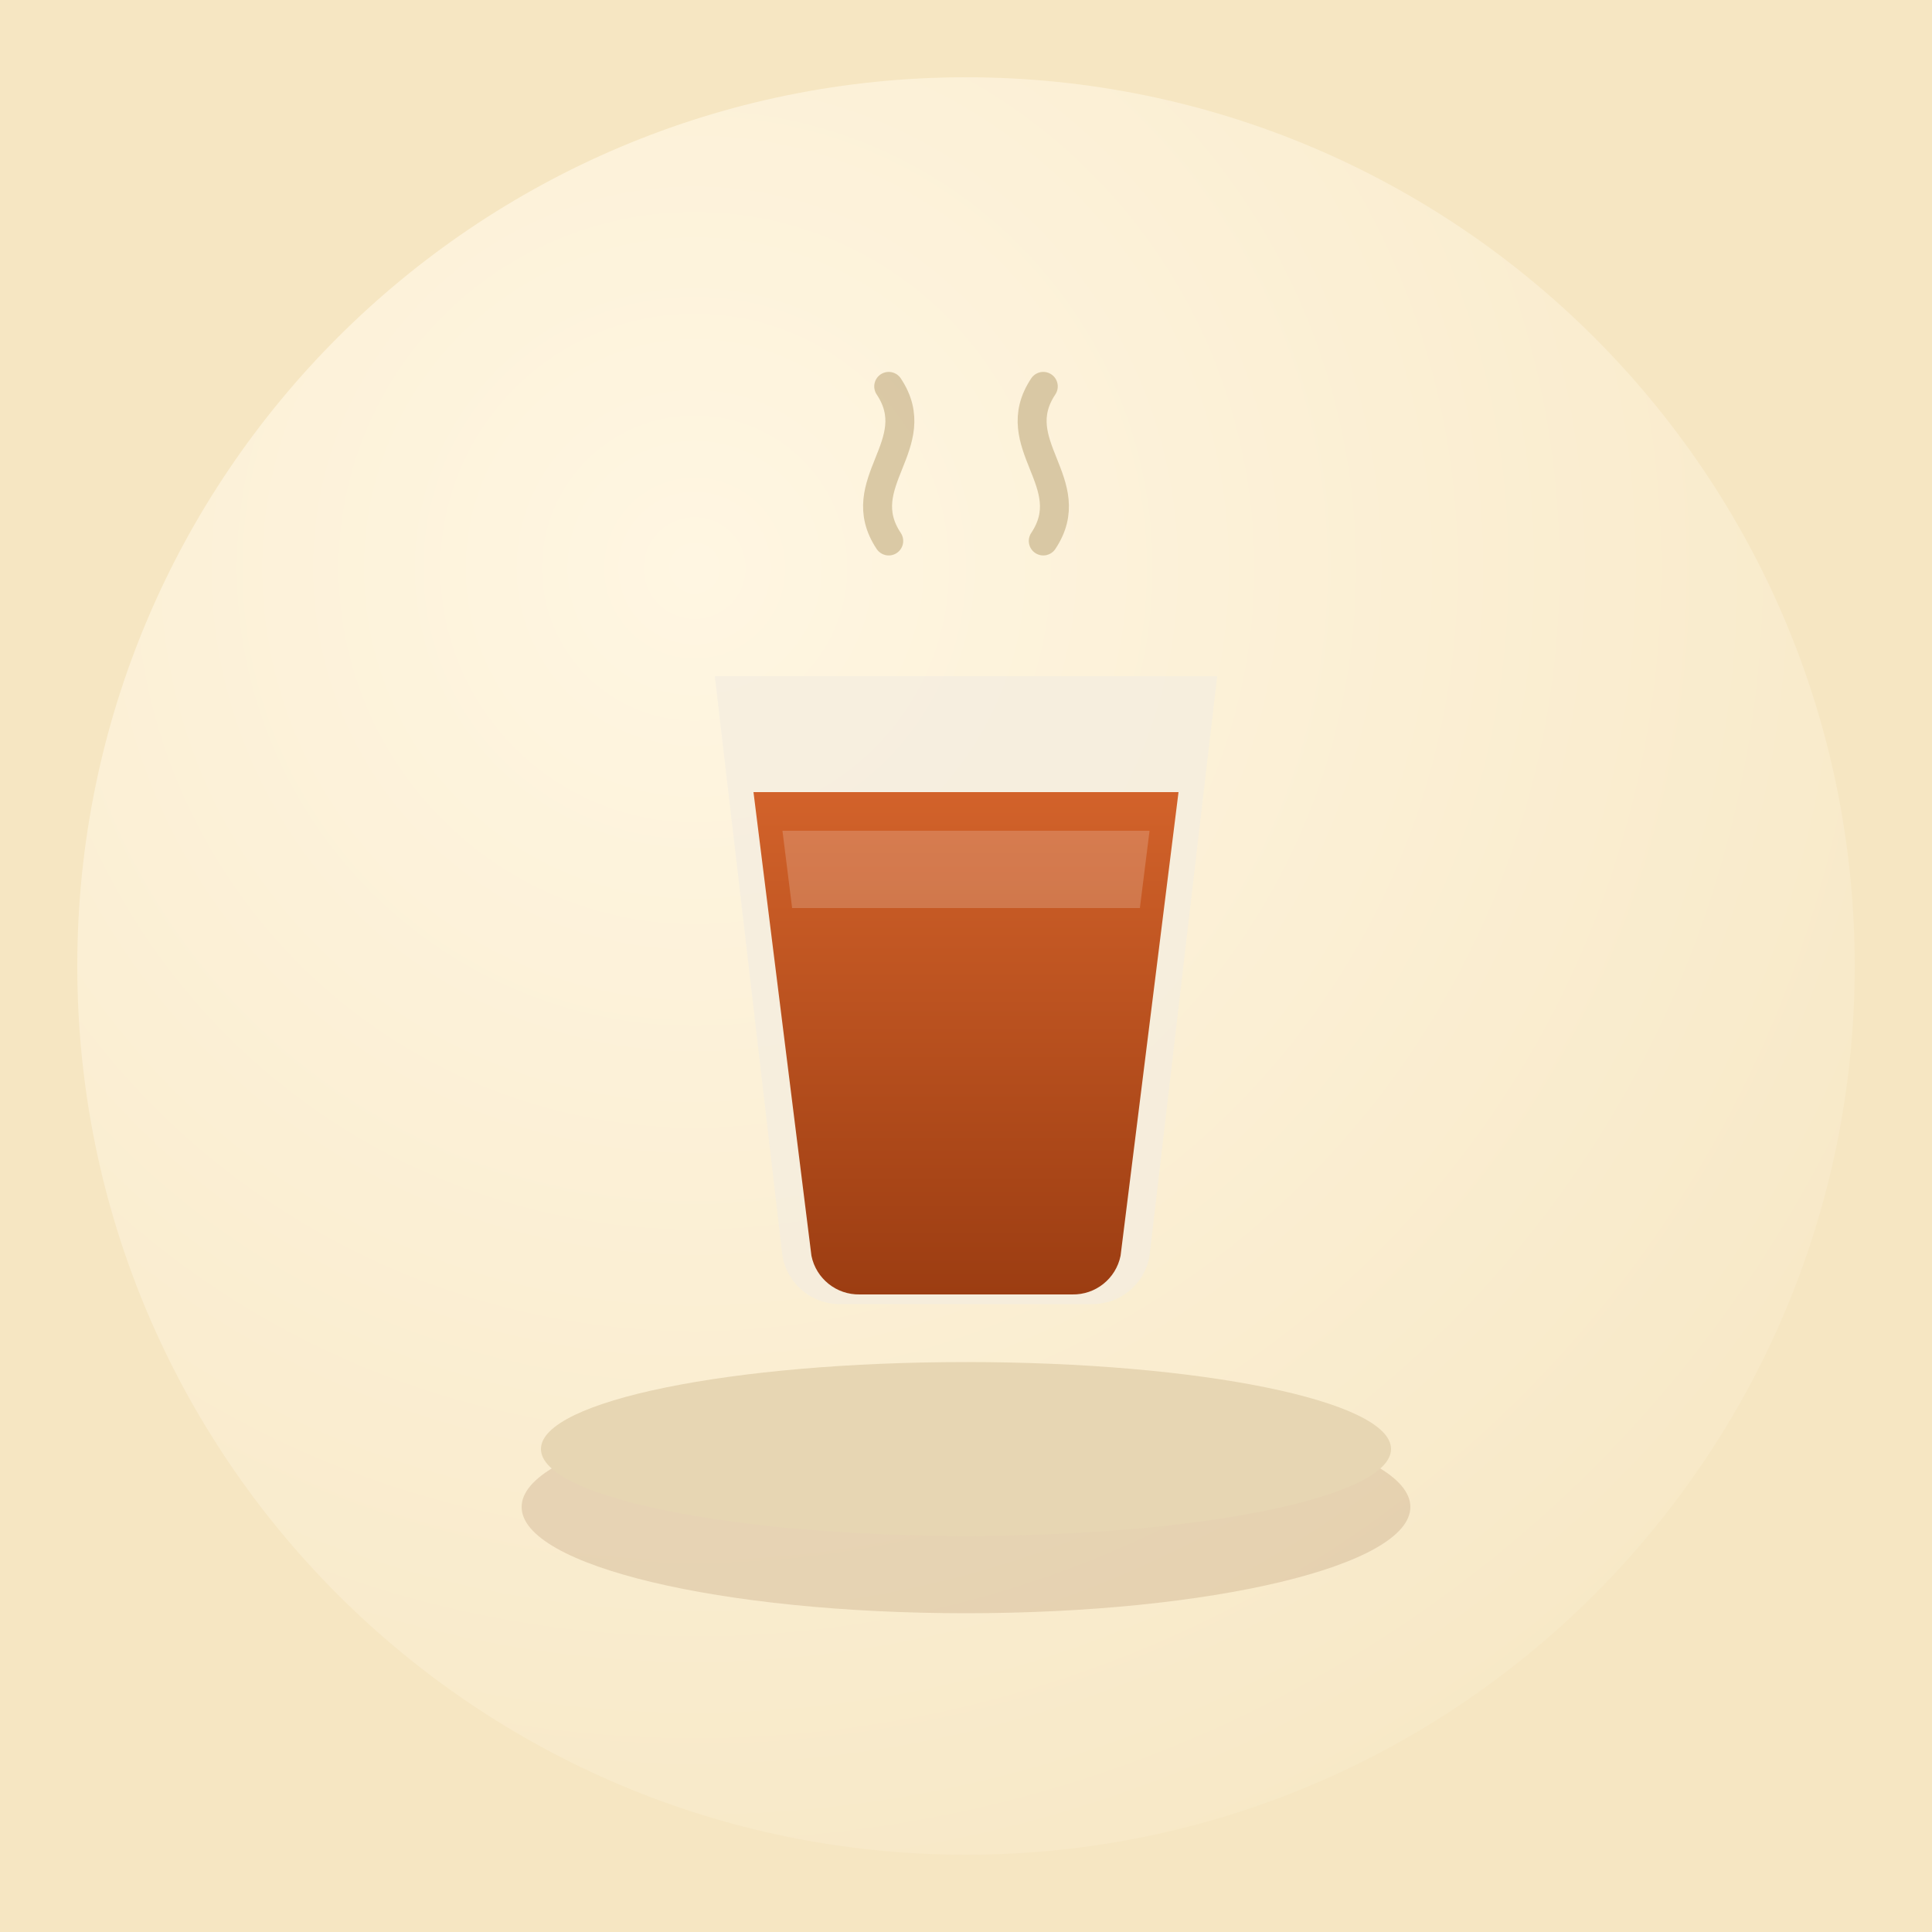
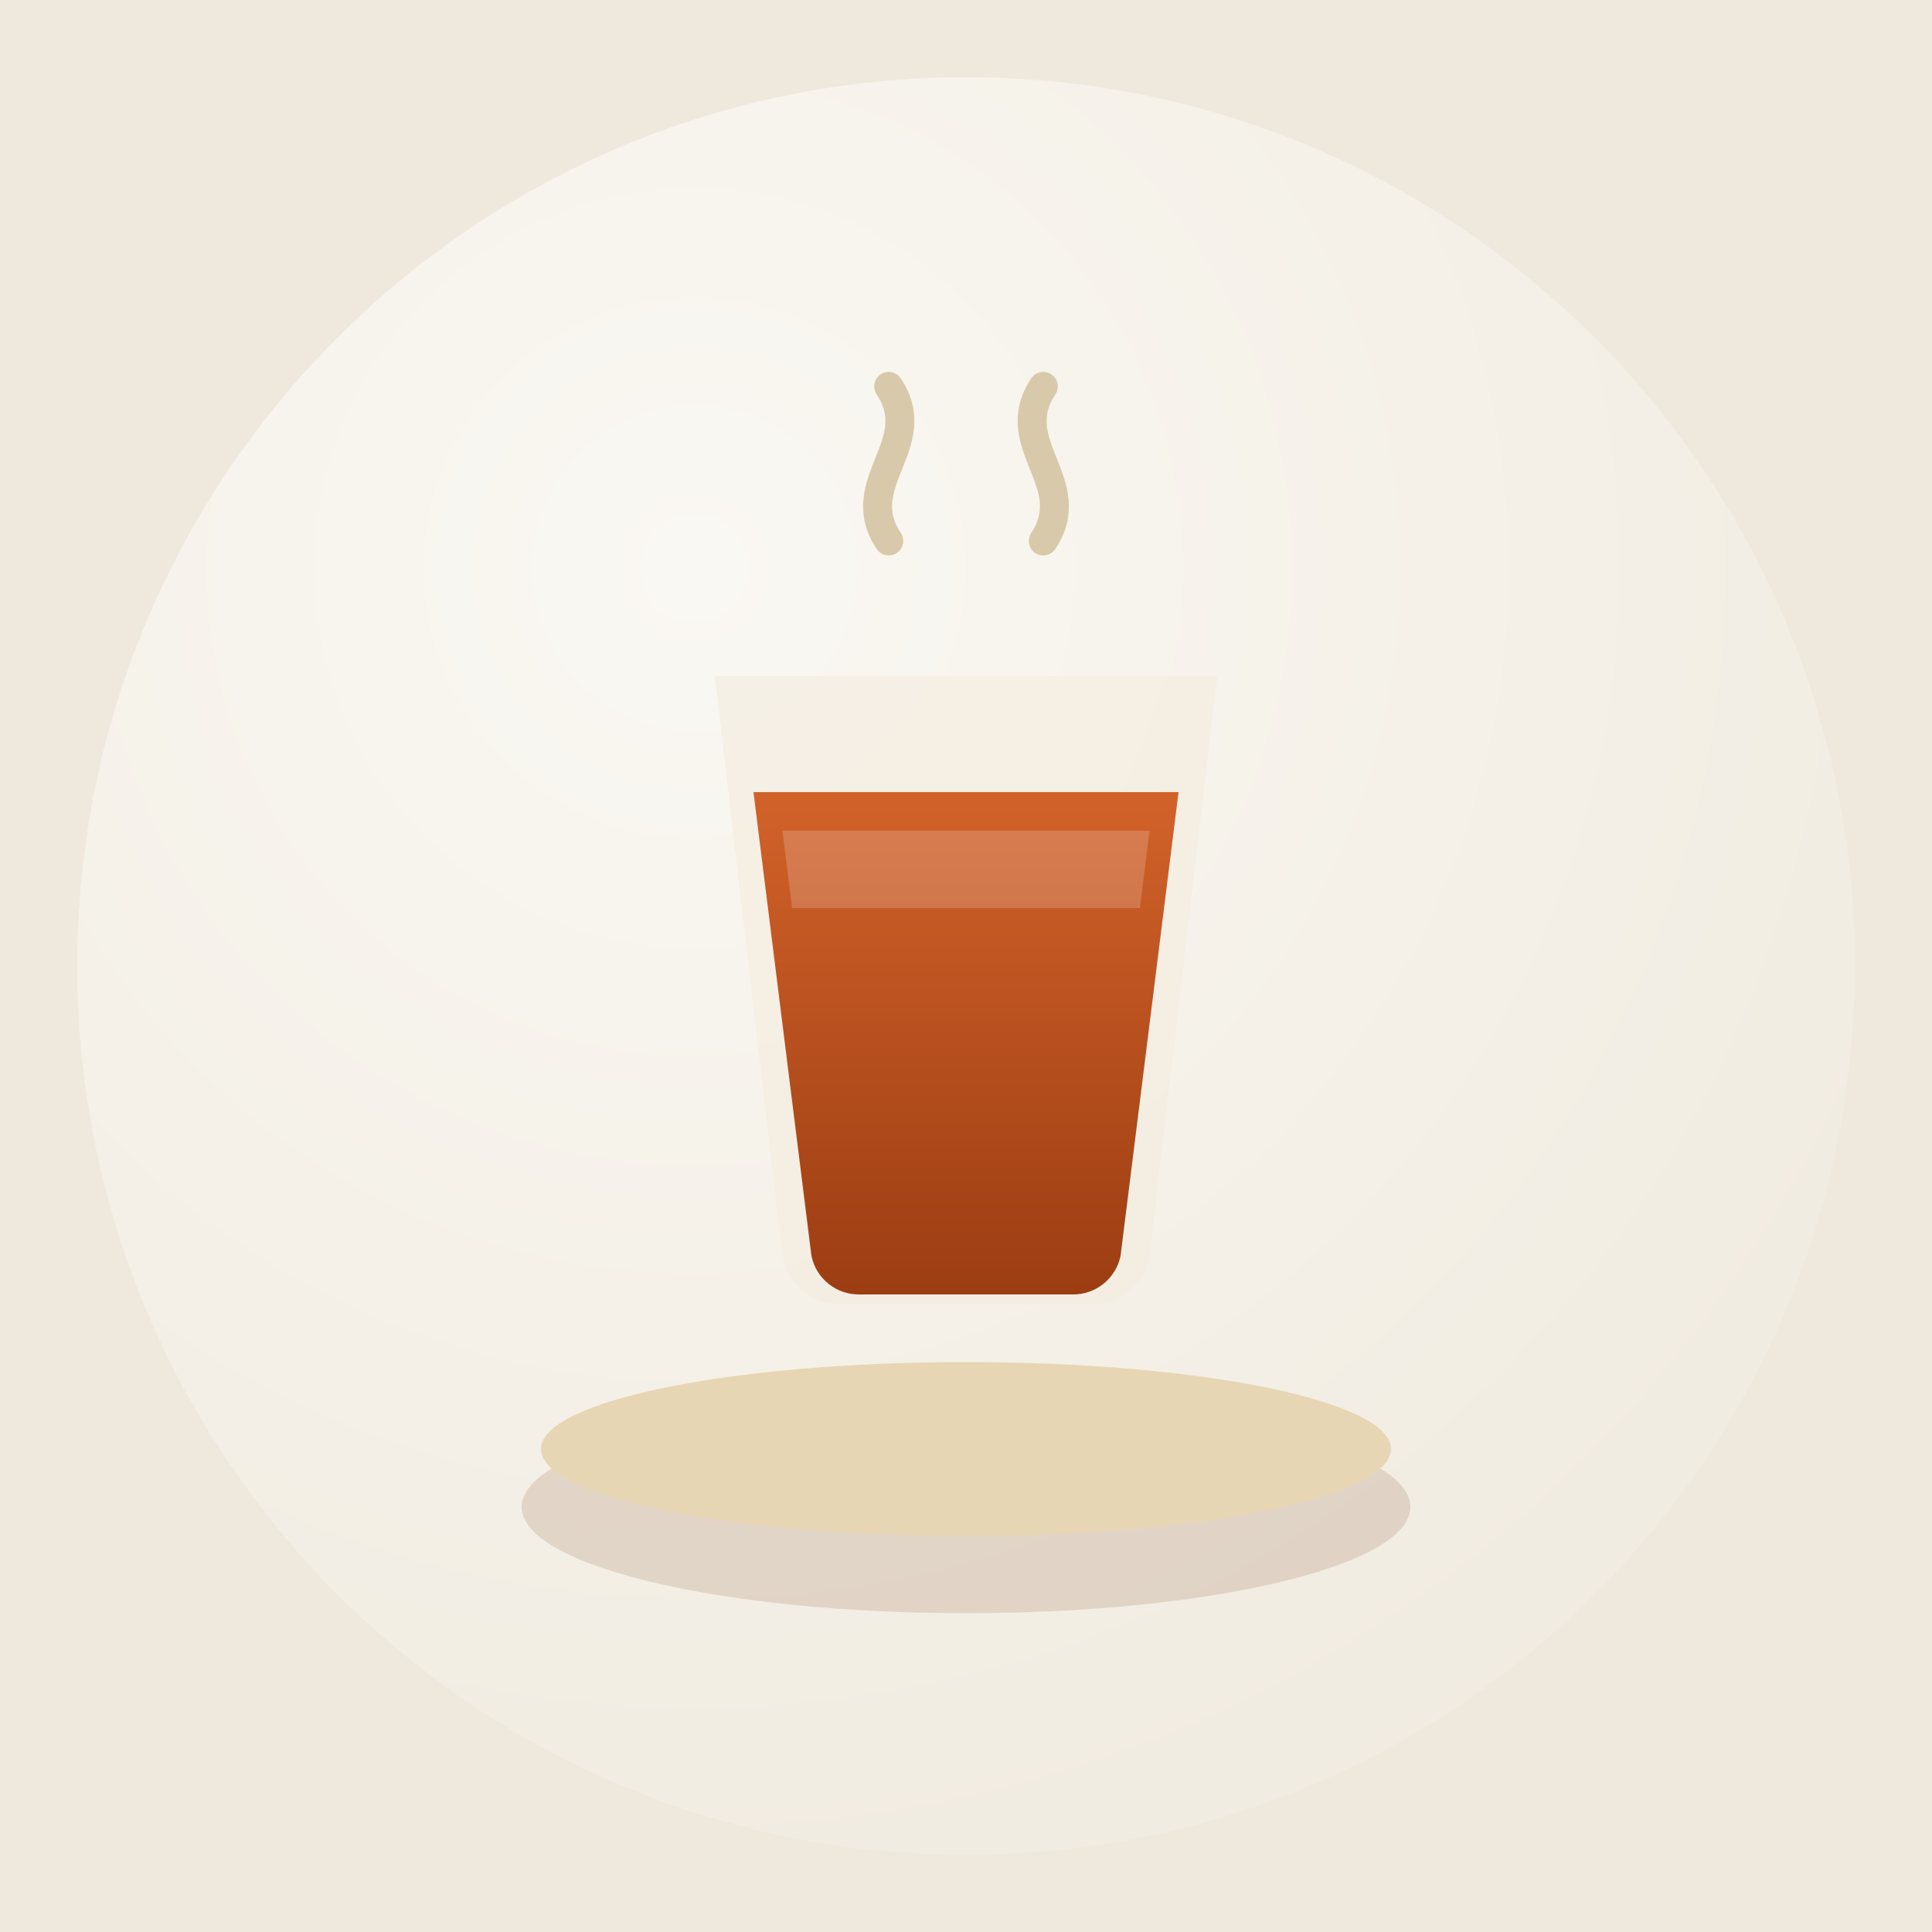
<svg xmlns="http://www.w3.org/2000/svg" viewBox="0 0 200 200" role="img" aria-label="Çay">
  <defs>
    <radialGradient id="te_bg" cx="0.35" cy="0.28" r="0.9">
-       <stop offset="0" stop-color="#fff6e2" />
-       <stop offset="1" stop-color="#f6e6c2" />
+       <stop offset="0" stop-color="#faf8f3" />
+       <stop offset="1" stop-color="#efe9dd" />
    </radialGradient>
    <linearGradient id="te_tea" x1="0" y1="0" x2="0" y2="1">
      <stop offset="0" stop-color="#d2622a" />
      <stop offset="1" stop-color="#9c3d12" />
    </linearGradient>
  </defs>
-   <rect width="200" height="200" fill="#f6e6c2" />
+   <rect width="200" height="200" fill="#efe9dd" />
  <circle cx="100" cy="100" r="92" fill="url(#te_bg)" />
  <ellipse cx="100" cy="156" rx="46" ry="11" fill="#6e3408" opacity="0.14" />
  <ellipse cx="100" cy="150" rx="44" ry="9" fill="#e7d6b3" />
  <path d="M74 70h52l-7 60a6 6 0 0 1-6 5H87a6 6 0 0 1-6-5z" fill="#f3ede0" opacity="0.7" />
  <path d="M78 82h44l-6 48a5 5 0 0 1-5 4H89a5 5 0 0 1-5-4z" fill="url(#te_tea)" />
  <path d="M81 86h38l-1 8H82z" fill="#fff" opacity="0.18" />
  <path d="M92 56c-4-6 4-10 0-16M108 56c4-6-4-10 0-16" fill="none" stroke="#cbb78d" stroke-width="3" stroke-linecap="round" opacity="0.7" />
</svg>
